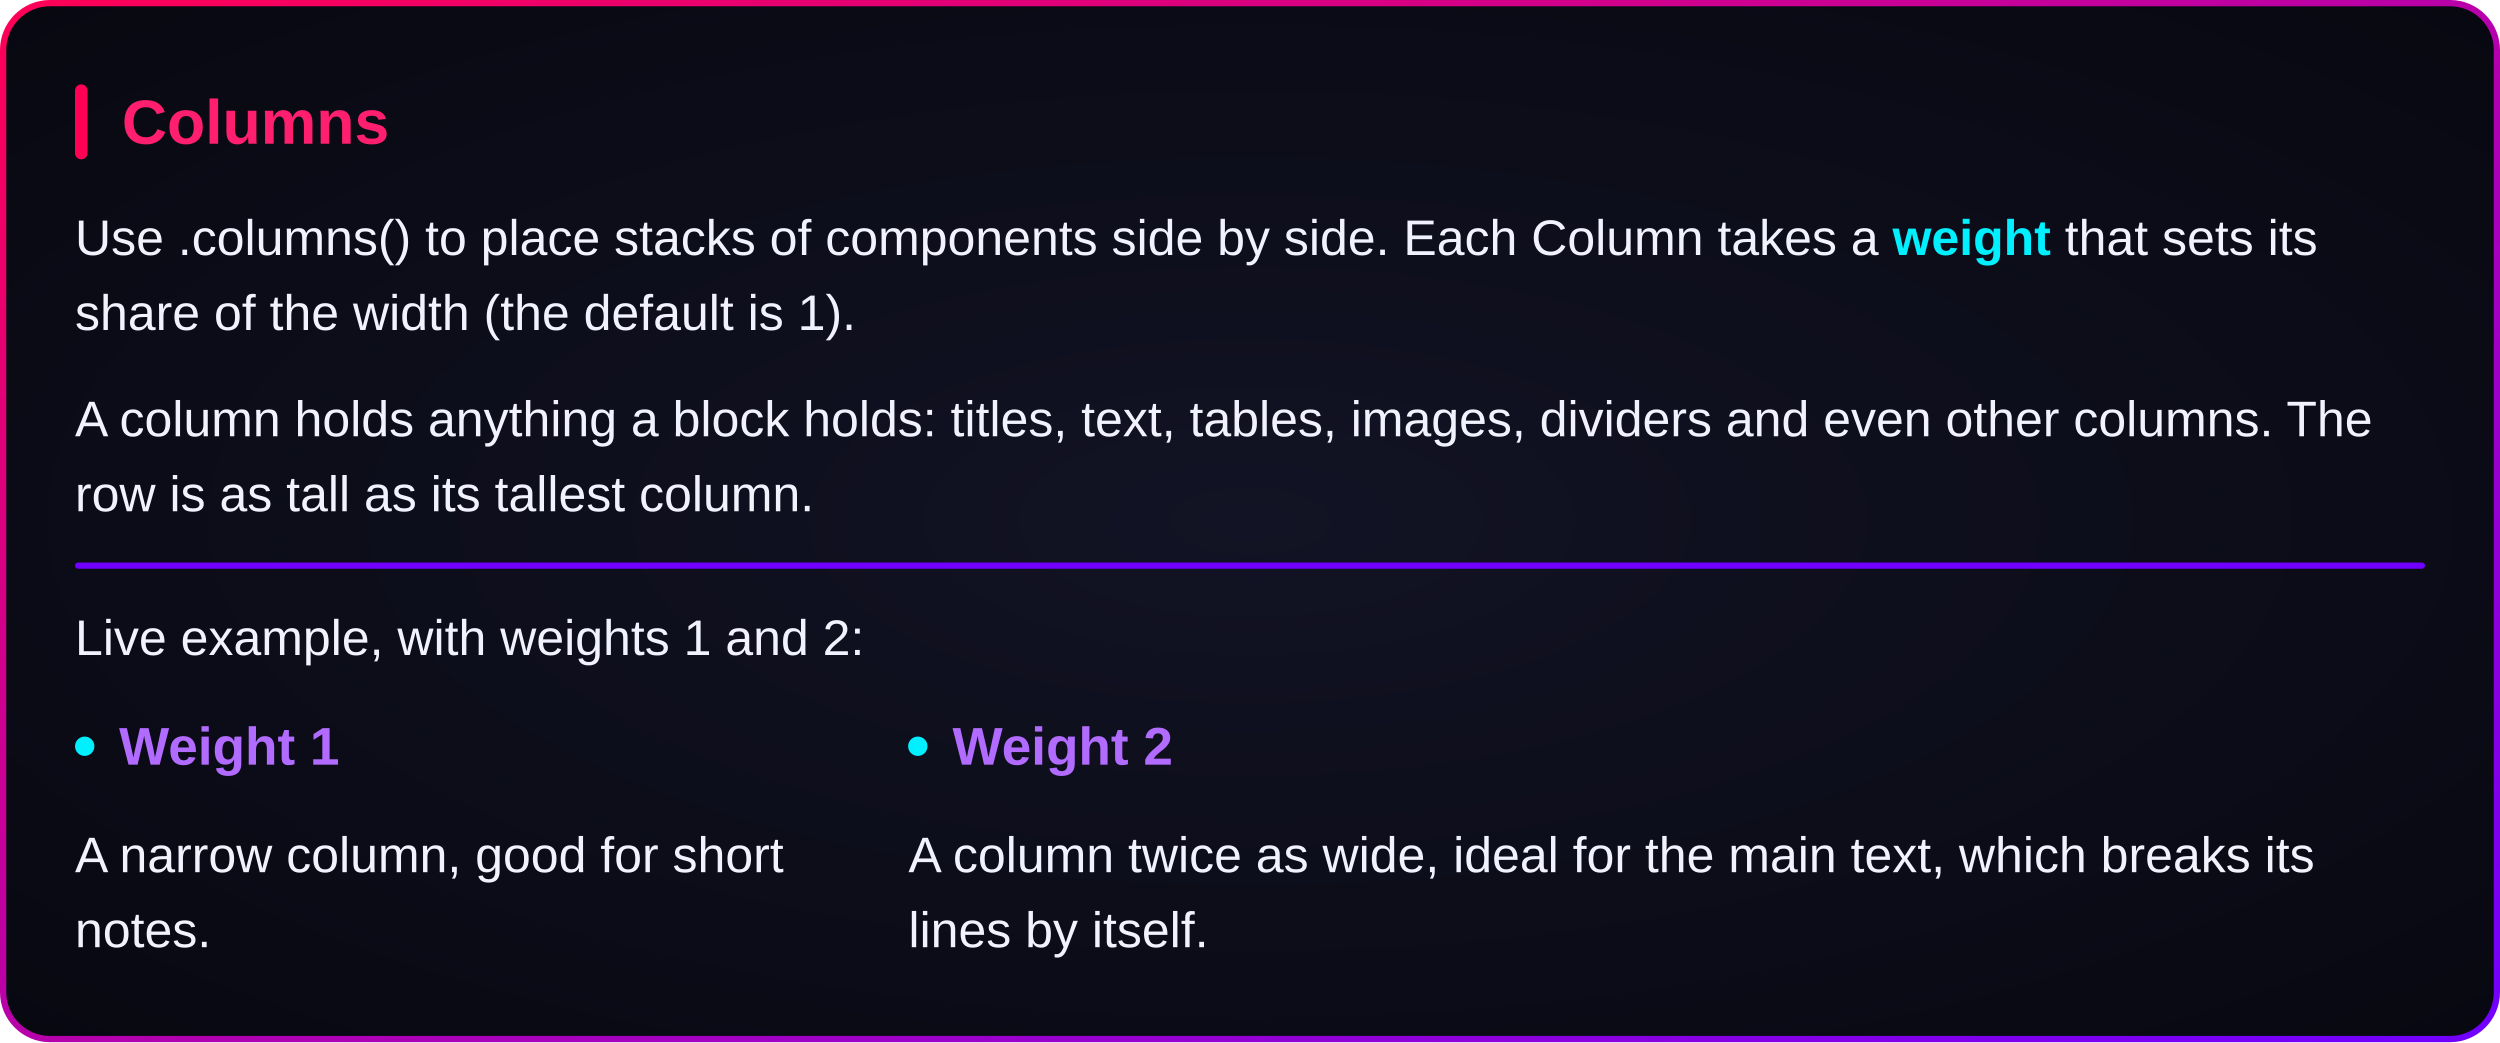
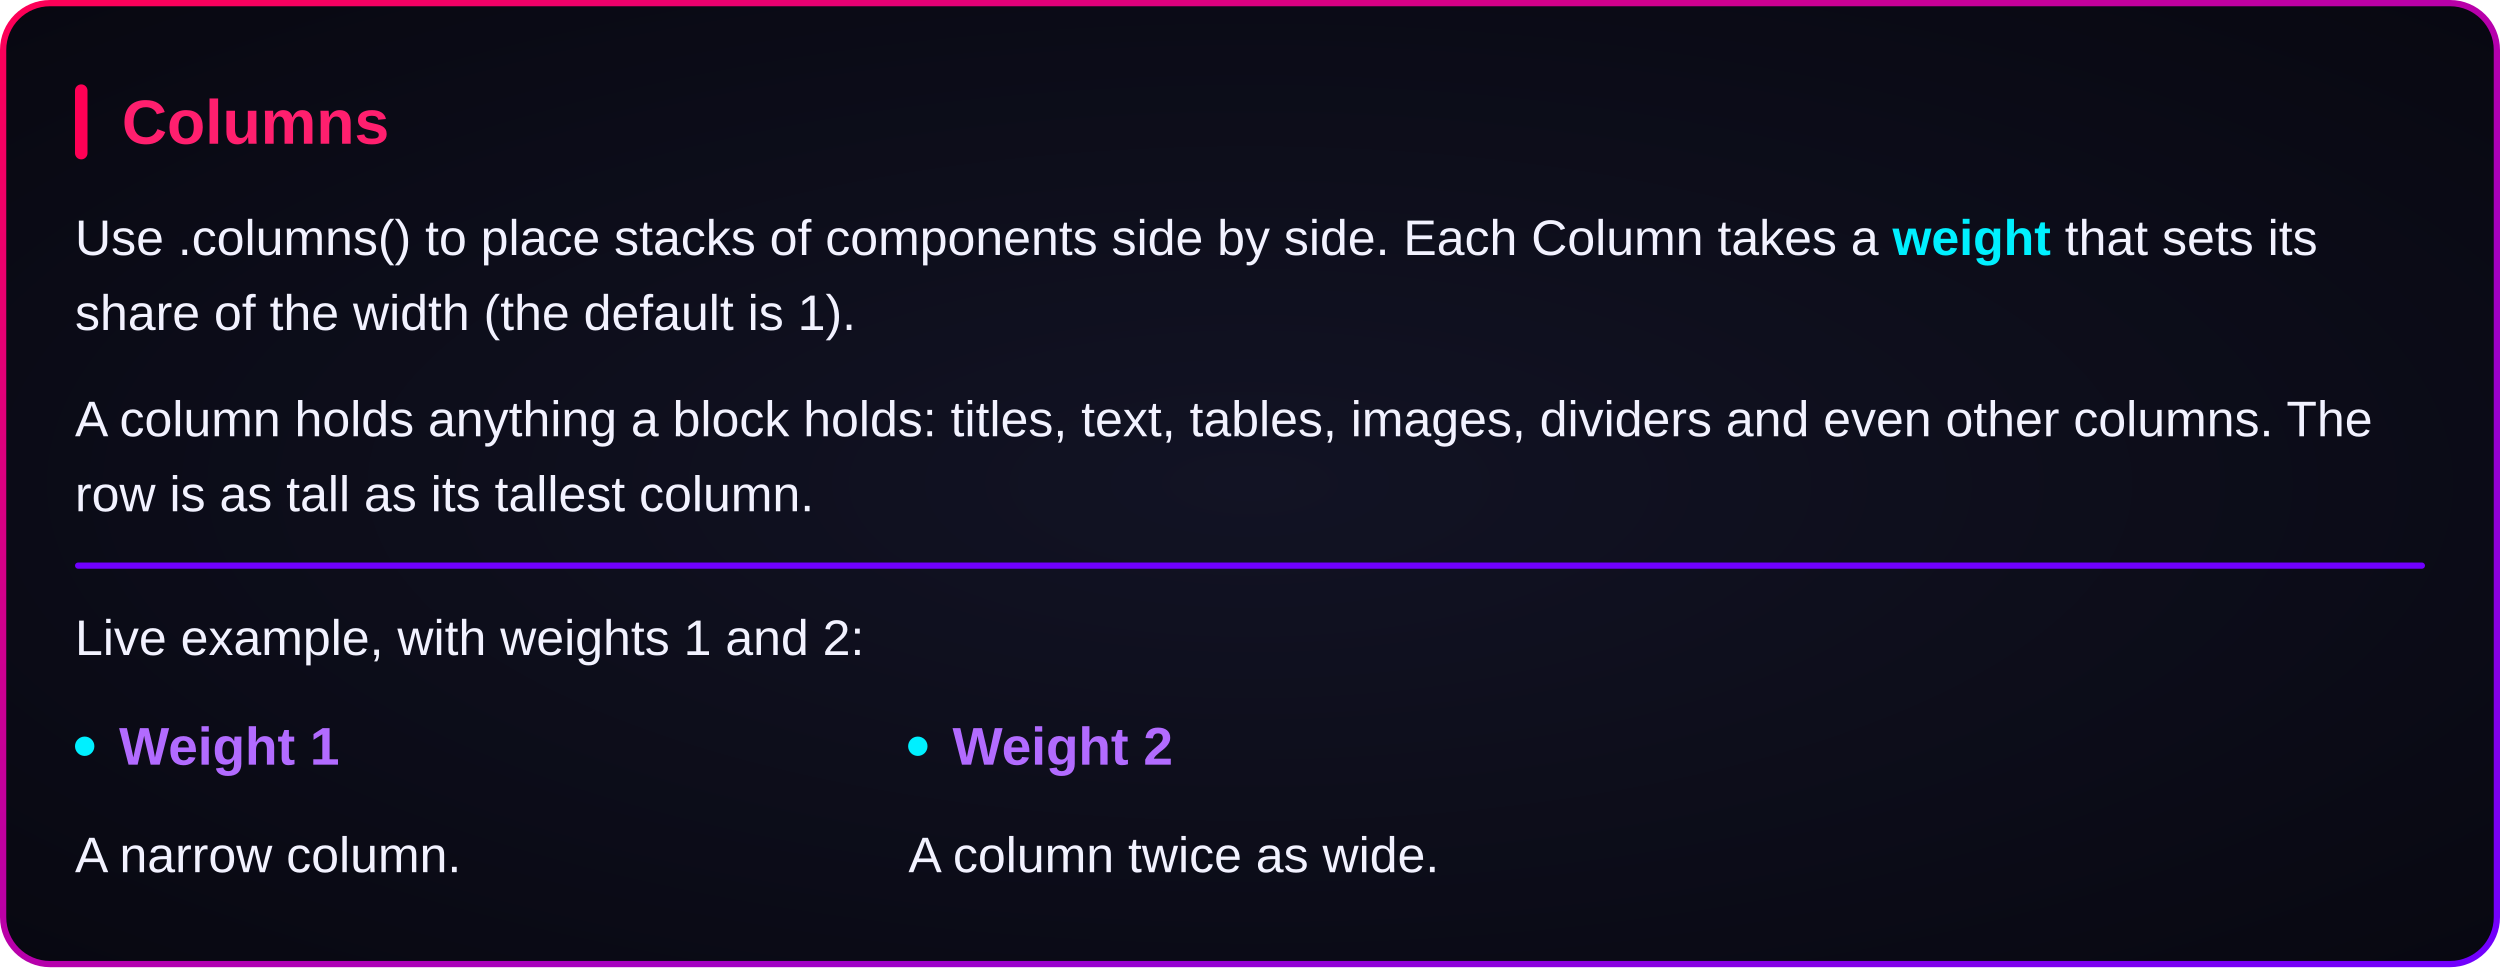
- <svg xmlns="http://www.w3.org/2000/svg" width="800" height="333.5" viewBox="0 0 800 333.5">
+ <svg xmlns="http://www.w3.org/2000/svg" width="800" height="309.5" viewBox="0 0 800 309.5">
  <style>
@keyframes entry {
  from { opacity: 0; } to { opacity: 1; transform: none; }
}
.entry {
  animation: entry 0.8s ease-out both;
  transform-box: fill-box;
  transform-origin: center;
}
@media (prefers-reduced-motion: reduce) {
  .entry { animation: none; }
}
</style>
  <g class="entry">
    <defs>
      <radialGradient id="background" cx="0.5" cy="0.5" r="0.7">
        <stop offset="0" stop-color="#121324" />
        <stop offset="1" stop-color="#080811" />
      </radialGradient>
      <linearGradient id="border" x1="0" y1="0" x2="1" y2="1">
        <stop offset="0" stop-color="#FF0055" />
        <stop offset="1" stop-color="#7000FF" />
      </linearGradient>
    </defs>
-     <rect x="1" y="1" width="798" height="331.5" rx="15" fill="url(#background)" stroke="none" stroke-width="2" />
-     <rect x="1" y="1" width="798" height="331.5" rx="15" fill="none" stroke="url(#border)" stroke-width="2" />
+     <rect x="1" y="1" width="798" height="307.5" rx="15" fill="url(#background)" stroke="none" stroke-width="2" />
+     <rect x="1" y="1" width="798" height="307.5" rx="15" fill="none" stroke="url(#border)" stroke-width="2" />
    <g font-family="Arial, Helvetica, sans-serif">
      <rect x="24.0" y="27.0" width="4" height="24.0" rx="2" fill="#FF0055" />
      <text x="39.0" y="46.0" font-size="20" fill="#FF1F6E" font-weight="700">Columns</text>
      <text x="24.0" y="81.6" font-size="16" fill="#F2F2FF">Use .columns() to place stacks of components side by side. Each Column takes a <tspan fill="#00F0FF" font-weight="700">weight</tspan> that sets its</text>
      <text x="24.0" y="105.6" font-size="16" fill="#F2F2FF">share of the width (the default is 1).</text>
      <text x="24.0" y="139.6" font-size="16" fill="#F2F2FF">A column holds anything a block holds: titles, text, tables, images, dividers and even other columns. The</text>
      <text x="24.0" y="163.6" font-size="16" fill="#F2F2FF">row is as tall as its tallest column.</text>
      <rect x="24.0" y="180.0" width="752.0" height="2" rx="1" fill="#7000FF" />
      <text x="24.0" y="209.6" font-size="16" fill="#F2F2FF">Live example, with weights 1 and 2:</text>
      <circle cx="27.1" cy="238.8" r="3.1" fill="#00F0FF" />
      <text x="38.1" y="244.7" font-size="17" fill="#B26BFF" font-weight="700">Weight 1</text>
-       <text x="24.0" y="279.1" font-size="16" fill="#F2F2FF">A narrow column, good for short</text>
-       <text x="24.0" y="303.1" font-size="16" fill="#F2F2FF">notes.</text>
+       <text x="24.0" y="279.1" font-size="16" fill="#F2F2FF">A narrow column.</text>
      <circle cx="293.7" cy="238.8" r="3.1" fill="#00F0FF" />
      <text x="304.8" y="244.7" font-size="17" fill="#B26BFF" font-weight="700">Weight 2</text>
-       <text x="290.7" y="279.1" font-size="16" fill="#F2F2FF">A column twice as wide, ideal for the main text, which breaks its</text>
-       <text x="290.7" y="303.1" font-size="16" fill="#F2F2FF">lines by itself.</text>
+       <text x="290.7" y="279.1" font-size="16" fill="#F2F2FF">A column twice as wide.</text>
    </g>
  </g>
</svg>
